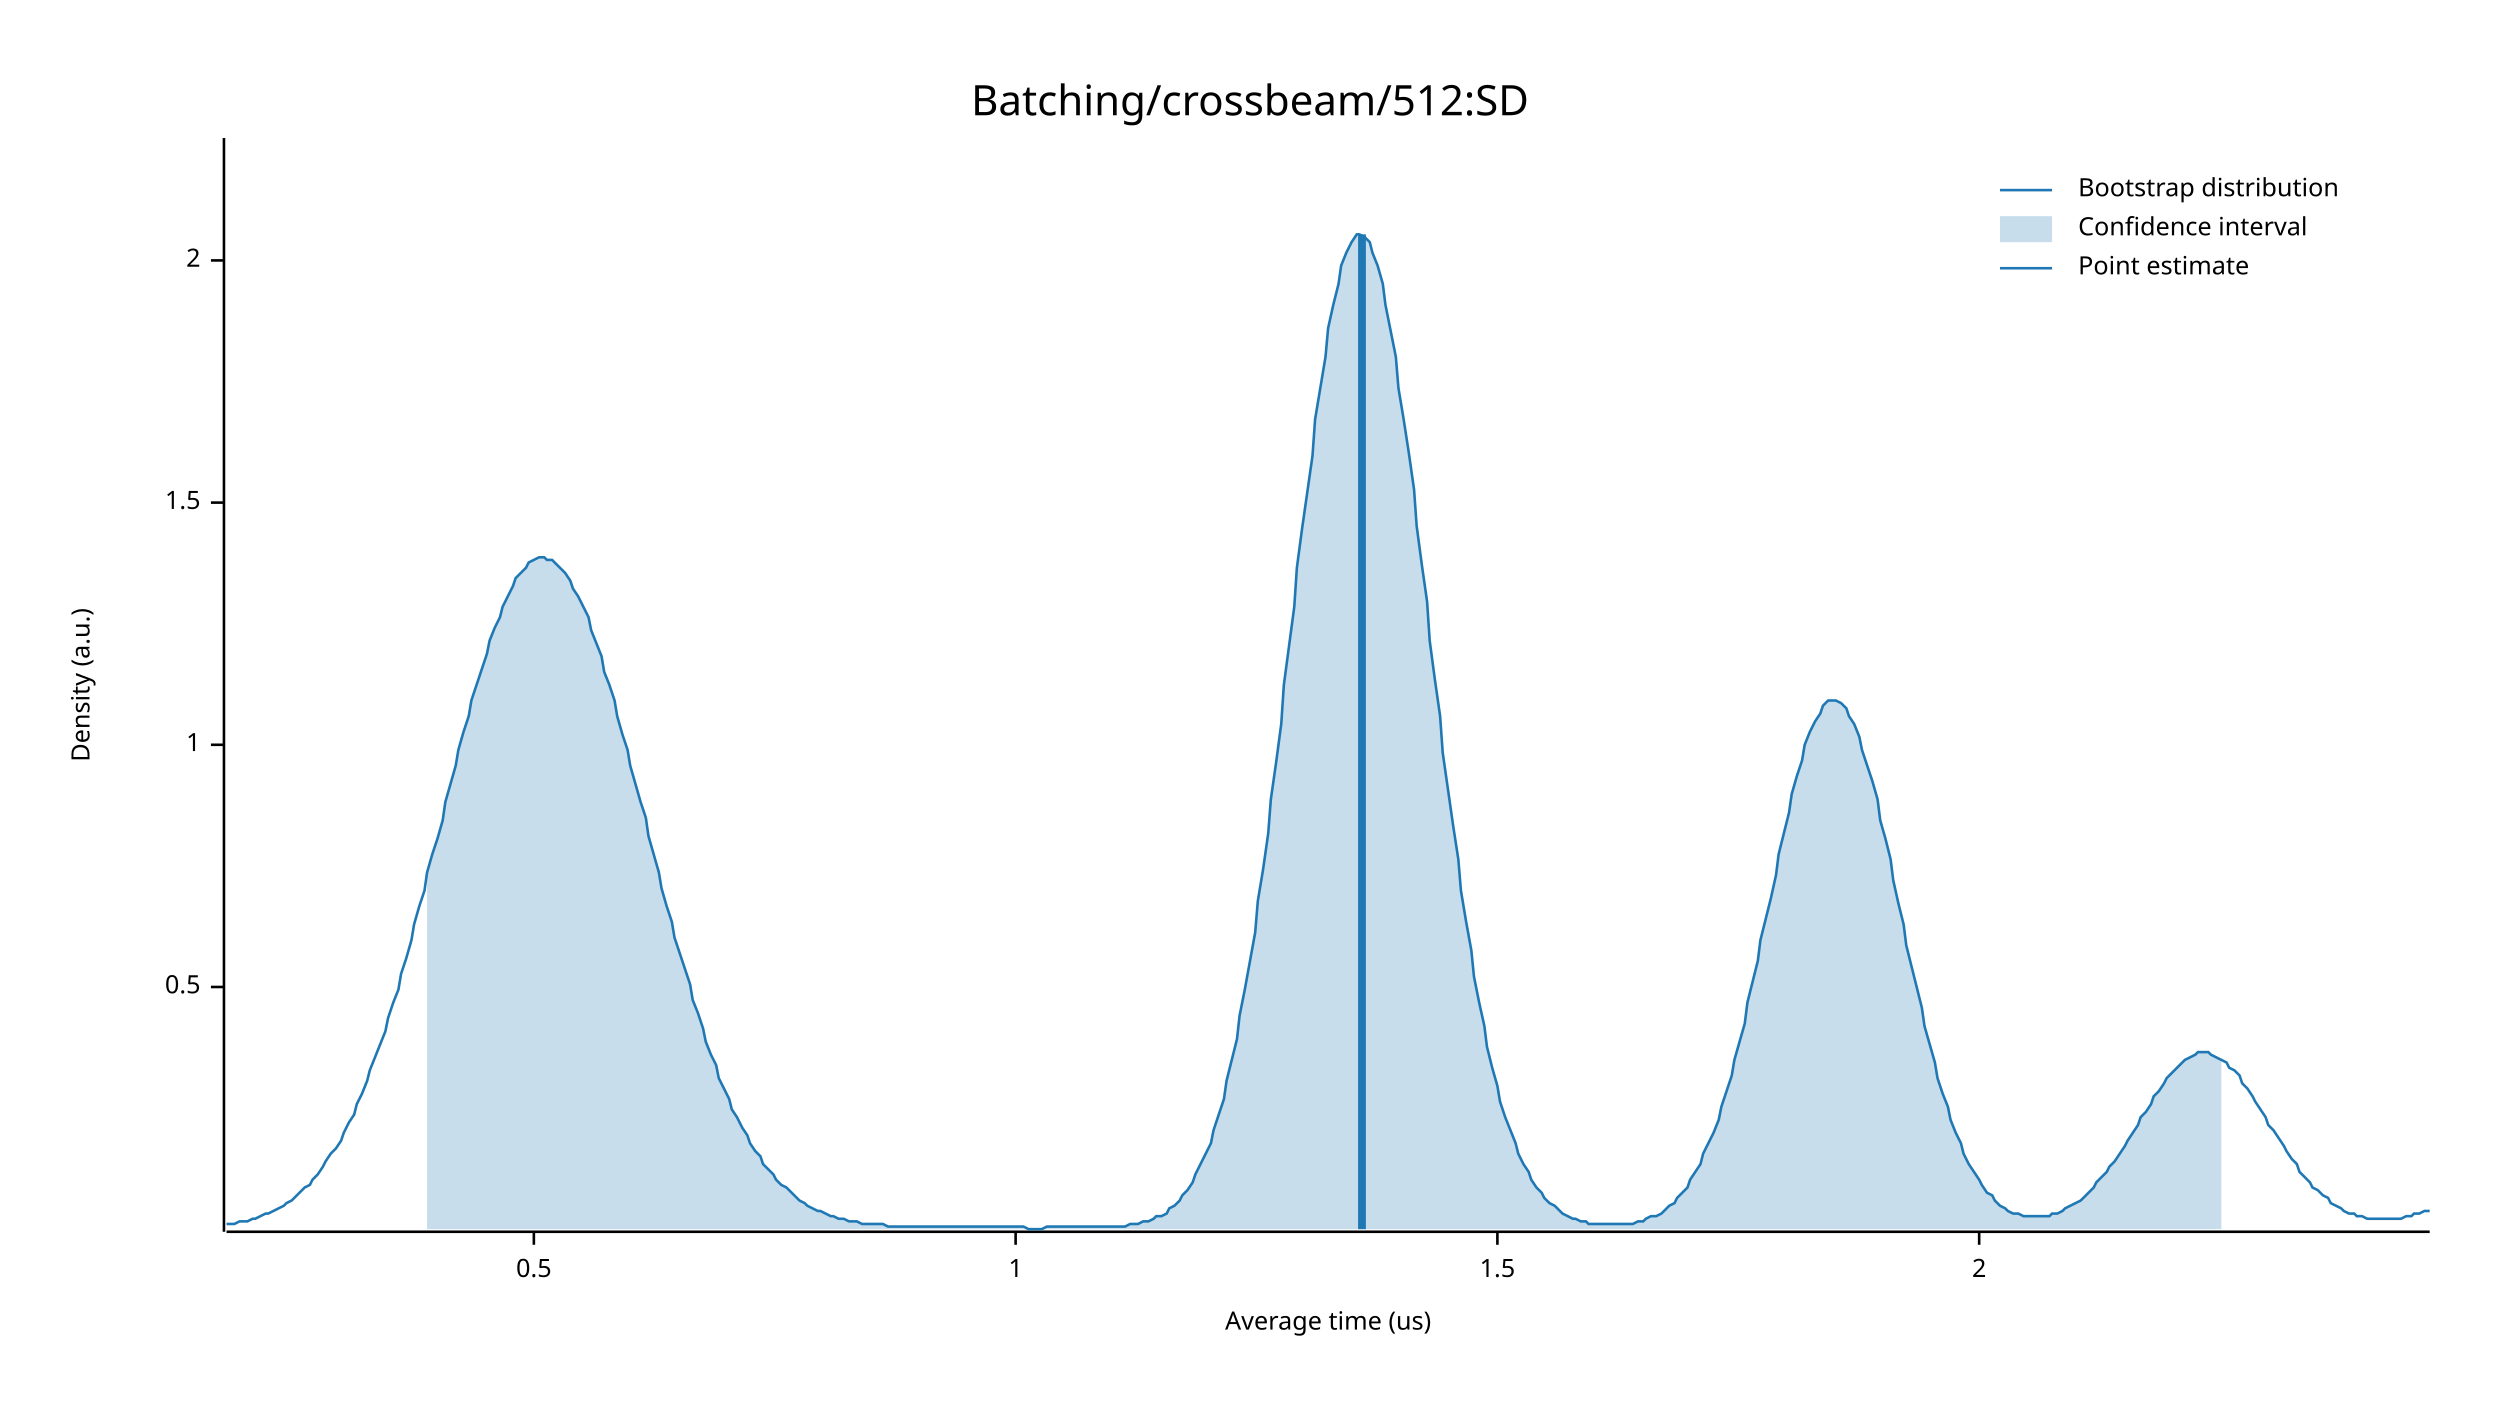
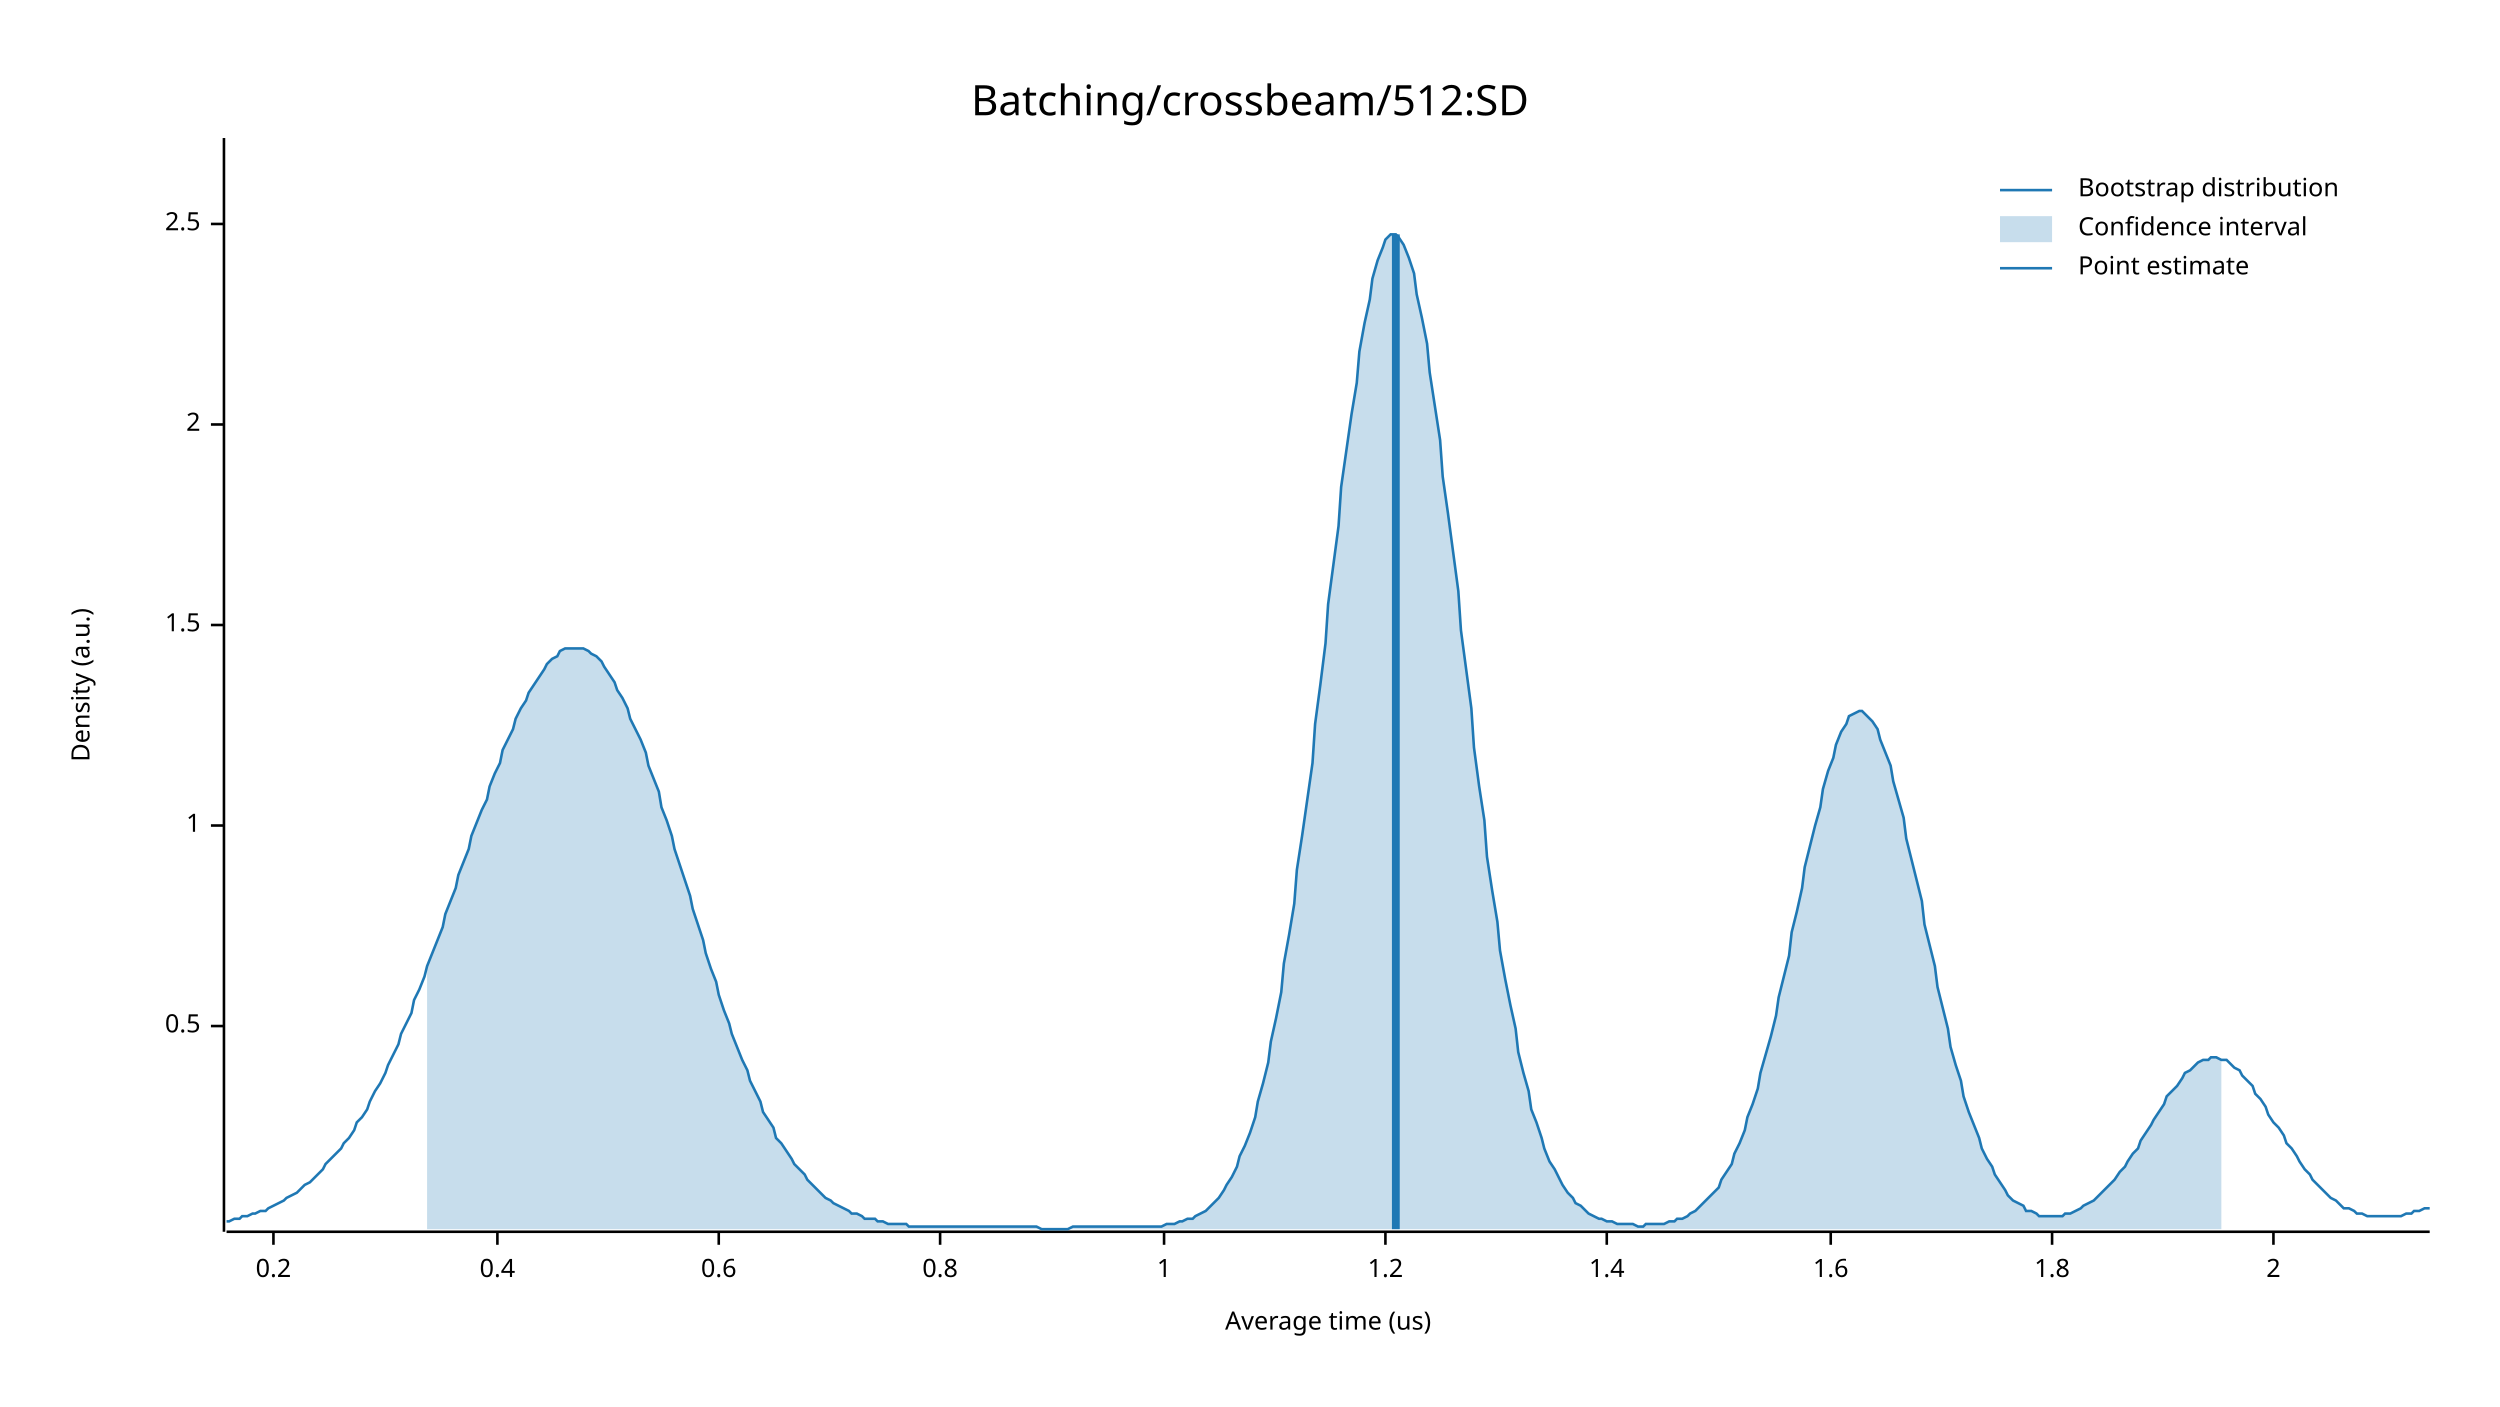
<svg xmlns="http://www.w3.org/2000/svg" width="960" height="540" viewBox="0 0 960 540">
  <text x="480" y="32" dy="0.76em" text-anchor="middle" font-family="sans-serif" font-size="16.129" opacity="1" fill="#000000">
Batching/crossbeam/512:SD
</text>
  <text x="27" y="263" dy="0.76em" text-anchor="middle" font-family="sans-serif" font-size="9.677" opacity="1" fill="#000000" transform="rotate(270, 27, 263)">
Density (a.u.)
</text>
  <text x="510" y="513" dy="-0.5ex" text-anchor="middle" font-family="sans-serif" font-size="9.677" opacity="1" fill="#000000">
Average time (us)
</text>
  <polyline fill="none" opacity="1" stroke="#000000" stroke-width="1" points="86,53 86,473 " />
-   <text x="77" y="379" dy="0.5ex" text-anchor="end" font-family="sans-serif" font-size="9.677" opacity="1" fill="#000000">
+   <text x="77" y="394" dy="0.5ex" text-anchor="end" font-family="sans-serif" font-size="9.677" opacity="1" fill="#000000">
0.5
</text>
-   <polyline fill="none" opacity="1" stroke="#000000" stroke-width="1" points="81,379 86,379 " />
-   <text x="77" y="286" dy="0.5ex" text-anchor="end" font-family="sans-serif" font-size="9.677" opacity="1" fill="#000000">
+   <polyline fill="none" opacity="1" stroke="#000000" stroke-width="1" points="81,394 86,394 " />
+   <text x="77" y="317" dy="0.5ex" text-anchor="end" font-family="sans-serif" font-size="9.677" opacity="1" fill="#000000">
1
</text>
-   <polyline fill="none" opacity="1" stroke="#000000" stroke-width="1" points="81,286 86,286 " />
-   <text x="77" y="193" dy="0.5ex" text-anchor="end" font-family="sans-serif" font-size="9.677" opacity="1" fill="#000000">
+   <polyline fill="none" opacity="1" stroke="#000000" stroke-width="1" points="81,317 86,317 " />
+   <text x="77" y="240" dy="0.5ex" text-anchor="end" font-family="sans-serif" font-size="9.677" opacity="1" fill="#000000">
1.5
</text>
-   <polyline fill="none" opacity="1" stroke="#000000" stroke-width="1" points="81,193 86,193 " />
-   <text x="77" y="100" dy="0.5ex" text-anchor="end" font-family="sans-serif" font-size="9.677" opacity="1" fill="#000000">
+   <polyline fill="none" opacity="1" stroke="#000000" stroke-width="1" points="81,240 86,240 " />
+   <text x="77" y="163" dy="0.5ex" text-anchor="end" font-family="sans-serif" font-size="9.677" opacity="1" fill="#000000">
2
</text>
-   <polyline fill="none" opacity="1" stroke="#000000" stroke-width="1" points="81,100 86,100 " />
+   <polyline fill="none" opacity="1" stroke="#000000" stroke-width="1" points="81,163 86,163 " />
+   <text x="77" y="86" dy="0.5ex" text-anchor="end" font-family="sans-serif" font-size="9.677" opacity="1" fill="#000000">
+ 2.5
+ </text>
+   <polyline fill="none" opacity="1" stroke="#000000" stroke-width="1" points="81,86 86,86 " />
  <polyline fill="none" opacity="1" stroke="#000000" stroke-width="1" points="87,473 933,473 " />
-   <text x="205" y="483" dy="0.76em" text-anchor="middle" font-family="sans-serif" font-size="9.677" opacity="1" fill="#000000">
- 0.5
+   <text x="105" y="483" dy="0.76em" text-anchor="middle" font-family="sans-serif" font-size="9.677" opacity="1" fill="#000000">
+ 0.2
</text>
-   <polyline fill="none" opacity="1" stroke="#000000" stroke-width="1" points="205,473 205,478 " />
-   <text x="390" y="483" dy="0.76em" text-anchor="middle" font-family="sans-serif" font-size="9.677" opacity="1" fill="#000000">
+   <polyline fill="none" opacity="1" stroke="#000000" stroke-width="1" points="105,473 105,478 " />
+   <text x="191" y="483" dy="0.76em" text-anchor="middle" font-family="sans-serif" font-size="9.677" opacity="1" fill="#000000">
+ 0.4
+ </text>
+   <polyline fill="none" opacity="1" stroke="#000000" stroke-width="1" points="191,473 191,478 " />
+   <text x="276" y="483" dy="0.76em" text-anchor="middle" font-family="sans-serif" font-size="9.677" opacity="1" fill="#000000">
+ 0.6
+ </text>
+   <polyline fill="none" opacity="1" stroke="#000000" stroke-width="1" points="276,473 276,478 " />
+   <text x="361" y="483" dy="0.76em" text-anchor="middle" font-family="sans-serif" font-size="9.677" opacity="1" fill="#000000">
+ 0.8
+ </text>
+   <polyline fill="none" opacity="1" stroke="#000000" stroke-width="1" points="361,473 361,478 " />
+   <text x="447" y="483" dy="0.76em" text-anchor="middle" font-family="sans-serif" font-size="9.677" opacity="1" fill="#000000">
1
</text>
-   <polyline fill="none" opacity="1" stroke="#000000" stroke-width="1" points="390,473 390,478 " />
-   <text x="575" y="483" dy="0.76em" text-anchor="middle" font-family="sans-serif" font-size="9.677" opacity="1" fill="#000000">
- 1.5
+   <polyline fill="none" opacity="1" stroke="#000000" stroke-width="1" points="447,473 447,478 " />
+   <text x="532" y="483" dy="0.76em" text-anchor="middle" font-family="sans-serif" font-size="9.677" opacity="1" fill="#000000">
+ 1.2
</text>
-   <polyline fill="none" opacity="1" stroke="#000000" stroke-width="1" points="575,473 575,478 " />
-   <text x="760" y="483" dy="0.76em" text-anchor="middle" font-family="sans-serif" font-size="9.677" opacity="1" fill="#000000">
+   <polyline fill="none" opacity="1" stroke="#000000" stroke-width="1" points="532,473 532,478 " />
+   <text x="617" y="483" dy="0.76em" text-anchor="middle" font-family="sans-serif" font-size="9.677" opacity="1" fill="#000000">
+ 1.4
+ </text>
+   <polyline fill="none" opacity="1" stroke="#000000" stroke-width="1" points="617,473 617,478 " />
+   <text x="703" y="483" dy="0.76em" text-anchor="middle" font-family="sans-serif" font-size="9.677" opacity="1" fill="#000000">
+ 1.6
+ </text>
+   <polyline fill="none" opacity="1" stroke="#000000" stroke-width="1" points="703,473 703,478 " />
+   <text x="788" y="483" dy="0.76em" text-anchor="middle" font-family="sans-serif" font-size="9.677" opacity="1" fill="#000000">
+ 1.8
+ </text>
+   <polyline fill="none" opacity="1" stroke="#000000" stroke-width="1" points="788,473 788,478 " />
+   <text x="873" y="483" dy="0.76em" text-anchor="middle" font-family="sans-serif" font-size="9.677" opacity="1" fill="#000000">
2
</text>
-   <polyline fill="none" opacity="1" stroke="#000000" stroke-width="1" points="760,473 760,478 " />
-   <polyline fill="none" opacity="1" stroke="#1F78B4" stroke-width="1" points="87,470 88,470 90,470 92,469 93,469 95,469 97,468 98,468 100,467 102,466 103,466 105,465 107,464 109,463 110,462 112,461 114,459 115,458 117,456 119,455 120,453 122,451 124,448 125,446 127,443 129,441 131,438 132,435 134,431 136,428 137,424 139,420 141,415 142,411 144,406 146,401 148,396 149,391 151,385 153,380 154,374 156,368 158,361 159,355 161,348 163,342 164,335 166,328 168,322 170,315 171,308 173,301 175,294 176,288 178,281 180,275 181,269 183,263 185,257 187,251 188,246 190,241 192,237 193,233 195,229 197,225 198,222 200,220 202,218 203,216 205,215 207,214 209,214 210,215 212,215 214,217 215,218 217,220 219,223 220,226 222,229 224,233 226,237 227,242 229,247 231,252 232,258 234,263 236,269 237,275 239,282 241,288 242,294 244,301 246,308 248,314 249,321 251,328 253,335 254,341 256,348 258,354 259,360 261,366 263,372 265,378 266,384 268,389 270,395 271,400 273,405 275,409 276,414 278,418 280,422 281,426 283,429 285,433 287,436 288,439 290,442 292,444 293,447 295,449 297,451 298,453 300,455 302,456 304,458 305,459 307,461 309,462 310,463 312,464 314,465 315,465 317,466 319,467 320,467 322,468 324,468 326,469 327,469 329,469 331,470 332,470 334,470 336,470 337,470 339,470 341,471 343,471 344,471 346,471 348,471 349,471 351,471 353,471 354,471 356,471 358,471 359,471 361,471 363,471 365,471 366,471 368,471 370,471 371,471 373,471 375,471 376,471 378,471 380,471 381,471 383,471 385,471 387,471 388,471 390,471 392,471 393,471 395,472 397,472 398,472 400,472 402,471 404,471 405,471 407,471 409,471 410,471 412,471 414,471 415,471 417,471 419,471 420,471 422,471 424,471 426,471 427,471 429,471 431,471 432,471 434,470 436,470 437,470 439,469 441,469 443,468 444,467 446,467 448,466 449,464 451,463 453,461 454,459 456,457 458,454 459,451 461,447 463,443 465,439 466,434 468,428 470,422 471,415 473,407 475,399 476,390 478,380 480,369 482,358 483,346 485,334 487,320 488,307 490,293 492,278 493,263 495,248 497,233 498,218 500,203 502,189 504,175 505,161 507,149 509,137 510,126 512,117 514,109 515,102 517,97 519,93 521,90 522,90 524,91 526,93 527,97 529,102 531,109 532,117 534,127 536,137 537,149 539,161 541,174 543,188 544,202 546,217 548,231 549,246 551,261 553,275 554,289 556,303 558,317 560,330 561,342 563,354 565,365 566,375 568,385 570,394 571,402 573,410 575,417 576,423 578,429 580,434 582,439 583,443 585,447 587,450 588,453 590,456 592,458 593,460 595,462 597,463 599,465 600,466 602,467 604,468 605,468 607,469 609,469 610,470 612,470 614,470 615,470 617,470 619,470 621,470 622,470 624,470 626,470 627,470 629,469 631,469 632,468 634,467 636,467 638,466 639,465 641,463 643,462 644,460 646,458 648,456 649,453 651,450 653,447 654,443 656,439 658,435 660,430 661,425 663,419 665,413 666,407 668,400 670,393 671,385 673,377 675,369 676,361 678,353 680,345 682,336 683,328 685,320 687,312 688,305 690,298 692,292 693,286 695,281 697,277 699,274 700,271 702,269 704,269 705,269 707,270 709,272 710,275 712,278 714,283 715,288 717,294 719,300 721,307 722,315 724,322 726,330 727,338 729,347 731,355 732,363 734,371 736,379 738,387 739,394 741,401 743,408 744,414 746,420 748,425 749,430 751,435 753,439 754,443 756,447 758,450 760,453 761,455 763,458 765,459 766,461 768,463 770,464 771,465 773,466 775,466 777,467 778,467 780,467 782,467 783,467 785,467 787,467 788,466 790,466 792,465 793,464 795,463 797,462 799,461 800,460 802,458 804,456 805,454 807,452 809,450 810,448 812,446 814,443 816,440 817,438 819,435 821,432 822,429 824,427 826,424 827,421 829,419 831,416 832,414 834,412 836,410 838,408 839,407 841,406 843,405 844,404 846,404 848,404 849,405 851,406 853,407 855,408 856,410 858,411 860,413 861,416 863,418 865,421 866,423 868,426 870,429 871,432 873,434 875,437 877,440 878,442 880,445 882,447 883,450 885,452 887,454 888,456 890,457 892,459 894,460 895,462 897,463 899,464 900,465 902,466 904,466 905,467 907,467 909,468 910,468 912,468 914,468 916,468 917,468 919,468 921,468 922,468 924,467 926,467 927,466 929,466 931,465 933,465 " />
-   <polygon opacity="0.25" fill="#1F78B4" points="164,335 166,328 168,322 170,315 171,308 173,301 175,294 176,288 178,281 180,275 181,269 183,263 185,257 187,251 188,246 190,241 192,237 193,233 195,229 197,225 198,222 200,220 202,218 203,216 205,215 207,214 209,214 210,215 212,215 214,217 215,218 217,220 219,223 220,226 222,229 224,233 226,237 227,242 229,247 231,252 232,258 234,263 236,269 237,275 239,282 241,288 242,294 244,301 246,308 248,314 249,321 251,328 253,335 254,341 256,348 258,354 259,360 261,366 263,372 265,378 266,384 268,389 270,395 271,400 273,405 275,409 276,414 278,418 280,422 281,426 283,429 285,433 287,436 288,439 290,442 292,444 293,447 295,449 297,451 298,453 300,455 302,456 304,458 305,459 307,461 309,462 310,463 312,464 314,465 315,465 317,466 319,467 320,467 322,468 324,468 326,469 327,469 329,469 331,470 332,470 334,470 336,470 337,470 339,470 341,471 343,471 344,471 346,471 348,471 349,471 351,471 353,471 354,471 356,471 358,471 359,471 361,471 363,471 365,471 366,471 368,471 370,471 371,471 373,471 375,471 376,471 378,471 380,471 381,471 383,471 385,471 387,471 388,471 390,471 392,471 393,471 395,472 397,472 398,472 400,472 402,471 404,471 405,471 407,471 409,471 410,471 412,471 414,471 415,471 417,471 419,471 420,471 422,471 424,471 426,471 427,471 429,471 431,471 432,471 434,470 436,470 437,470 439,469 441,469 443,468 444,467 446,467 448,466 449,464 451,463 453,461 454,459 456,457 458,454 459,451 461,447 463,443 465,439 466,434 468,428 470,422 471,415 473,407 475,399 476,390 478,380 480,369 482,358 483,346 485,334 487,320 488,307 490,293 492,278 493,263 495,248 497,233 498,218 500,203 502,189 504,175 505,161 507,149 509,137 510,126 512,117 514,109 515,102 517,97 519,93 521,90 522,90 524,91 526,93 527,97 529,102 531,109 532,117 534,127 536,137 537,149 539,161 541,174 543,188 544,202 546,217 548,231 549,246 551,261 553,275 554,289 556,303 558,317 560,330 561,342 563,354 565,365 566,375 568,385 570,394 571,402 573,410 575,417 576,423 578,429 580,434 582,439 583,443 585,447 587,450 588,453 590,456 592,458 593,460 595,462 597,463 599,465 600,466 602,467 604,468 605,468 607,469 609,469 610,470 612,470 614,470 615,470 617,470 619,470 621,470 622,470 624,470 626,470 627,470 629,469 631,469 632,468 634,467 636,467 638,466 639,465 641,463 643,462 644,460 646,458 648,456 649,453 651,450 653,447 654,443 656,439 658,435 660,430 661,425 663,419 665,413 666,407 668,400 670,393 671,385 673,377 675,369 676,361 678,353 680,345 682,336 683,328 685,320 687,312 688,305 690,298 692,292 693,286 695,281 697,277 699,274 700,271 702,269 704,269 705,269 707,270 709,272 710,275 712,278 714,283 715,288 717,294 719,300 721,307 722,315 724,322 726,330 727,338 729,347 731,355 732,363 734,371 736,379 738,387 739,394 741,401 743,408 744,414 746,420 748,425 749,430 751,435 753,439 754,443 756,447 758,450 760,453 761,455 763,458 765,459 766,461 768,463 770,464 771,465 773,466 775,466 777,467 778,467 780,467 782,467 783,467 785,467 787,467 788,466 790,466 792,465 793,464 795,463 797,462 799,461 800,460 802,458 804,456 805,454 807,452 809,450 810,448 812,446 814,443 816,440 817,438 819,435 821,432 822,429 824,427 826,424 827,421 829,419 831,416 832,414 834,412 836,410 838,408 839,407 841,406 843,405 844,404 846,404 848,404 849,405 851,406 853,407 853,472 164,472 " />
-   <polyline fill="none" opacity="1" stroke="#1F78B4" stroke-width="3" points="523,472 523,90 " />
+   <polyline fill="none" opacity="1" stroke="#000000" stroke-width="1" points="873,473 873,478 " />
+   <polyline fill="none" opacity="1" stroke="#1F78B4" stroke-width="1" points="87,469 88,469 90,468 92,468 93,467 95,467 97,466 98,466 100,465 102,465 103,464 105,463 107,462 109,461 110,460 112,459 114,458 115,457 117,455 119,454 120,453 122,451 124,449 125,447 127,445 129,443 131,441 132,439 134,437 136,434 137,431 139,429 141,426 142,423 144,419 146,416 148,412 149,409 151,405 153,401 154,397 156,393 158,389 159,384 161,380 163,375 164,371 166,366 168,361 170,356 171,351 173,346 175,341 176,336 178,331 180,326 181,321 183,316 185,311 187,307 188,302 190,297 192,293 193,288 195,284 197,280 198,276 200,272 202,269 203,266 205,263 207,260 209,257 210,255 212,253 214,252 215,250 217,249 219,249 220,249 222,249 224,249 226,250 227,251 229,252 231,254 232,256 234,259 236,262 237,265 239,268 241,272 242,276 244,280 246,284 248,289 249,294 251,299 253,304 254,310 256,315 258,321 259,326 261,332 263,338 265,344 266,349 268,355 270,361 271,366 273,372 275,377 276,382 278,388 280,393 281,397 283,402 285,407 287,411 288,415 290,419 292,423 293,427 295,430 297,433 298,437 300,439 302,442 304,445 305,447 307,449 309,451 310,453 312,455 314,457 315,458 317,460 319,461 320,462 322,463 324,464 326,465 327,466 329,466 331,467 332,468 334,468 336,468 337,469 339,469 341,470 343,470 344,470 346,470 348,470 349,471 351,471 353,471 354,471 356,471 358,471 359,471 361,471 363,471 365,471 366,471 368,471 370,471 371,471 373,471 375,471 376,471 378,471 380,471 381,471 383,471 385,471 387,471 388,471 390,471 392,471 393,471 395,471 397,471 398,471 400,472 402,472 404,472 405,472 407,472 409,472 410,472 412,471 414,471 415,471 417,471 419,471 420,471 422,471 424,471 426,471 427,471 429,471 431,471 432,471 434,471 436,471 437,471 439,471 441,471 443,471 444,471 446,471 448,470 449,470 451,470 453,469 454,469 456,468 458,468 459,467 461,466 463,465 465,463 466,462 468,460 470,457 471,455 473,452 475,448 476,444 478,440 480,435 482,429 483,423 485,416 487,408 488,400 490,391 492,381 493,370 495,359 497,347 498,334 500,321 502,307 504,293 505,278 507,263 509,247 510,232 512,217 514,202 515,187 517,173 519,159 521,147 522,135 524,124 526,115 527,107 529,100 531,95 532,92 534,90 536,90 537,91 539,94 541,99 543,105 544,113 546,122 548,132 549,143 551,156 553,169 554,183 556,197 558,212 560,227 561,242 563,257 565,272 566,287 568,302 570,315 571,329 573,342 575,354 576,365 578,376 580,386 582,395 583,404 585,412 587,419 588,426 590,431 592,437 593,441 595,446 597,449 599,453 600,455 602,458 604,460 605,462 607,463 609,465 610,466 612,467 614,468 615,468 617,469 619,469 621,470 622,470 624,470 626,470 627,470 629,471 631,471 632,470 634,470 636,470 638,470 639,470 641,469 643,469 644,468 646,468 648,467 649,466 651,465 653,463 654,462 656,460 658,458 660,456 661,453 663,450 665,447 666,443 668,439 670,434 671,429 673,424 675,418 676,412 678,405 680,398 682,390 683,383 685,375 687,367 688,358 690,350 692,341 693,333 695,325 697,317 699,310 700,303 702,296 704,291 705,286 707,281 709,278 710,275 712,274 714,273 715,273 717,275 719,277 721,280 722,284 724,289 726,294 727,300 729,307 731,314 732,322 734,330 736,338 738,346 739,355 741,363 743,371 744,379 746,387 748,395 749,402 751,409 753,415 754,421 756,427 758,432 760,437 761,441 763,445 765,448 766,451 768,454 770,457 771,459 773,461 775,462 777,463 778,465 780,465 782,466 783,467 785,467 787,467 788,467 790,467 792,467 793,466 795,466 797,465 799,464 800,463 802,462 804,461 805,460 807,458 809,456 810,455 812,453 814,450 816,448 817,446 819,443 821,441 822,438 824,435 826,432 827,430 829,427 831,424 832,421 834,419 836,417 838,414 839,412 841,411 843,409 844,408 846,407 848,407 849,406 851,406 853,407 855,407 856,408 858,410 860,411 861,413 863,415 865,417 866,420 868,422 870,425 871,428 873,431 875,433 877,436 878,439 880,441 882,444 883,446 885,449 887,451 888,453 890,455 892,457 894,459 895,460 897,461 899,463 900,464 902,464 904,465 905,466 907,466 909,467 910,467 912,467 914,467 916,467 917,467 919,467 921,467 922,467 924,466 926,466 927,465 929,465 931,464 933,464 " />
+   <polygon opacity="0.25" fill="#1F78B4" points="164,371 166,366 168,361 170,356 171,351 173,346 175,341 176,336 178,331 180,326 181,321 183,316 185,311 187,307 188,302 190,297 192,293 193,288 195,284 197,280 198,276 200,272 202,269 203,266 205,263 207,260 209,257 210,255 212,253 214,252 215,250 217,249 219,249 220,249 222,249 224,249 226,250 227,251 229,252 231,254 232,256 234,259 236,262 237,265 239,268 241,272 242,276 244,280 246,284 248,289 249,294 251,299 253,304 254,310 256,315 258,321 259,326 261,332 263,338 265,344 266,349 268,355 270,361 271,366 273,372 275,377 276,382 278,388 280,393 281,397 283,402 285,407 287,411 288,415 290,419 292,423 293,427 295,430 297,433 298,437 300,439 302,442 304,445 305,447 307,449 309,451 310,453 312,455 314,457 315,458 317,460 319,461 320,462 322,463 324,464 326,465 327,466 329,466 331,467 332,468 334,468 336,468 337,469 339,469 341,470 343,470 344,470 346,470 348,470 349,471 351,471 353,471 354,471 356,471 358,471 359,471 361,471 363,471 365,471 366,471 368,471 370,471 371,471 373,471 375,471 376,471 378,471 380,471 381,471 383,471 385,471 387,471 388,471 390,471 392,471 393,471 395,471 397,471 398,471 400,472 402,472 404,472 405,472 407,472 409,472 410,472 412,471 414,471 415,471 417,471 419,471 420,471 422,471 424,471 426,471 427,471 429,471 431,471 432,471 434,471 436,471 437,471 439,471 441,471 443,471 444,471 446,471 448,470 449,470 451,470 453,469 454,469 456,468 458,468 459,467 461,466 463,465 465,463 466,462 468,460 470,457 471,455 473,452 475,448 476,444 478,440 480,435 482,429 483,423 485,416 487,408 488,400 490,391 492,381 493,370 495,359 497,347 498,334 500,321 502,307 504,293 505,278 507,263 509,247 510,232 512,217 514,202 515,187 517,173 519,159 521,147 522,135 524,124 526,115 527,107 529,100 531,95 532,92 534,90 536,90 537,91 539,94 541,99 543,105 544,113 546,122 548,132 549,143 551,156 553,169 554,183 556,197 558,212 560,227 561,242 563,257 565,272 566,287 568,302 570,315 571,329 573,342 575,354 576,365 578,376 580,386 582,395 583,404 585,412 587,419 588,426 590,431 592,437 593,441 595,446 597,449 599,453 600,455 602,458 604,460 605,462 607,463 609,465 610,466 612,467 614,468 615,468 617,469 619,469 621,470 622,470 624,470 626,470 627,470 629,471 631,471 632,470 634,470 636,470 638,470 639,470 641,469 643,469 644,468 646,468 648,467 649,466 651,465 653,463 654,462 656,460 658,458 660,456 661,453 663,450 665,447 666,443 668,439 670,434 671,429 673,424 675,418 676,412 678,405 680,398 682,390 683,383 685,375 687,367 688,358 690,350 692,341 693,333 695,325 697,317 699,310 700,303 702,296 704,291 705,286 707,281 709,278 710,275 712,274 714,273 715,273 717,275 719,277 721,280 722,284 724,289 726,294 727,300 729,307 731,314 732,322 734,330 736,338 738,346 739,355 741,363 743,371 744,379 746,387 748,395 749,402 751,409 753,415 754,421 756,427 758,432 760,437 761,441 763,445 765,448 766,451 768,454 770,457 771,459 773,461 775,462 777,463 778,465 780,465 782,466 783,467 785,467 787,467 788,467 790,467 792,467 793,466 795,466 797,465 799,464 800,463 802,462 804,461 805,460 807,458 809,456 810,455 812,453 814,450 816,448 817,446 819,443 821,441 822,438 824,435 826,432 827,430 829,427 831,424 832,421 834,419 836,417 838,414 839,412 841,411 843,409 844,408 846,407 848,407 849,406 851,406 853,407 853,472 164,472 " />
+   <polyline fill="none" opacity="1" stroke="#1F78B4" stroke-width="3" points="536,472 536,90 " />
  <text x="798" y="68" dy="0.76em" text-anchor="start" font-family="sans-serif" font-size="9.677" opacity="1" fill="#000000">
Bootstrap distribution
</text>
  <text x="798" y="83" dy="0.76em" text-anchor="start" font-family="sans-serif" font-size="9.677" opacity="1" fill="#000000">
Confidence interval
</text>
  <text x="798" y="98" dy="0.76em" text-anchor="start" font-family="sans-serif" font-size="9.677" opacity="1" fill="#000000">
Point estimate
</text>
  <polyline fill="none" opacity="1" stroke="#1F78B4" stroke-width="1" points="768,73 788,73 " />
  <rect x="768" y="83" width="20" height="10" opacity="0.25" fill="#1F78B4" stroke="none" />
  <polyline fill="none" opacity="1" stroke="#1F78B4" stroke-width="1" points="768,103 788,103 " />
</svg>
